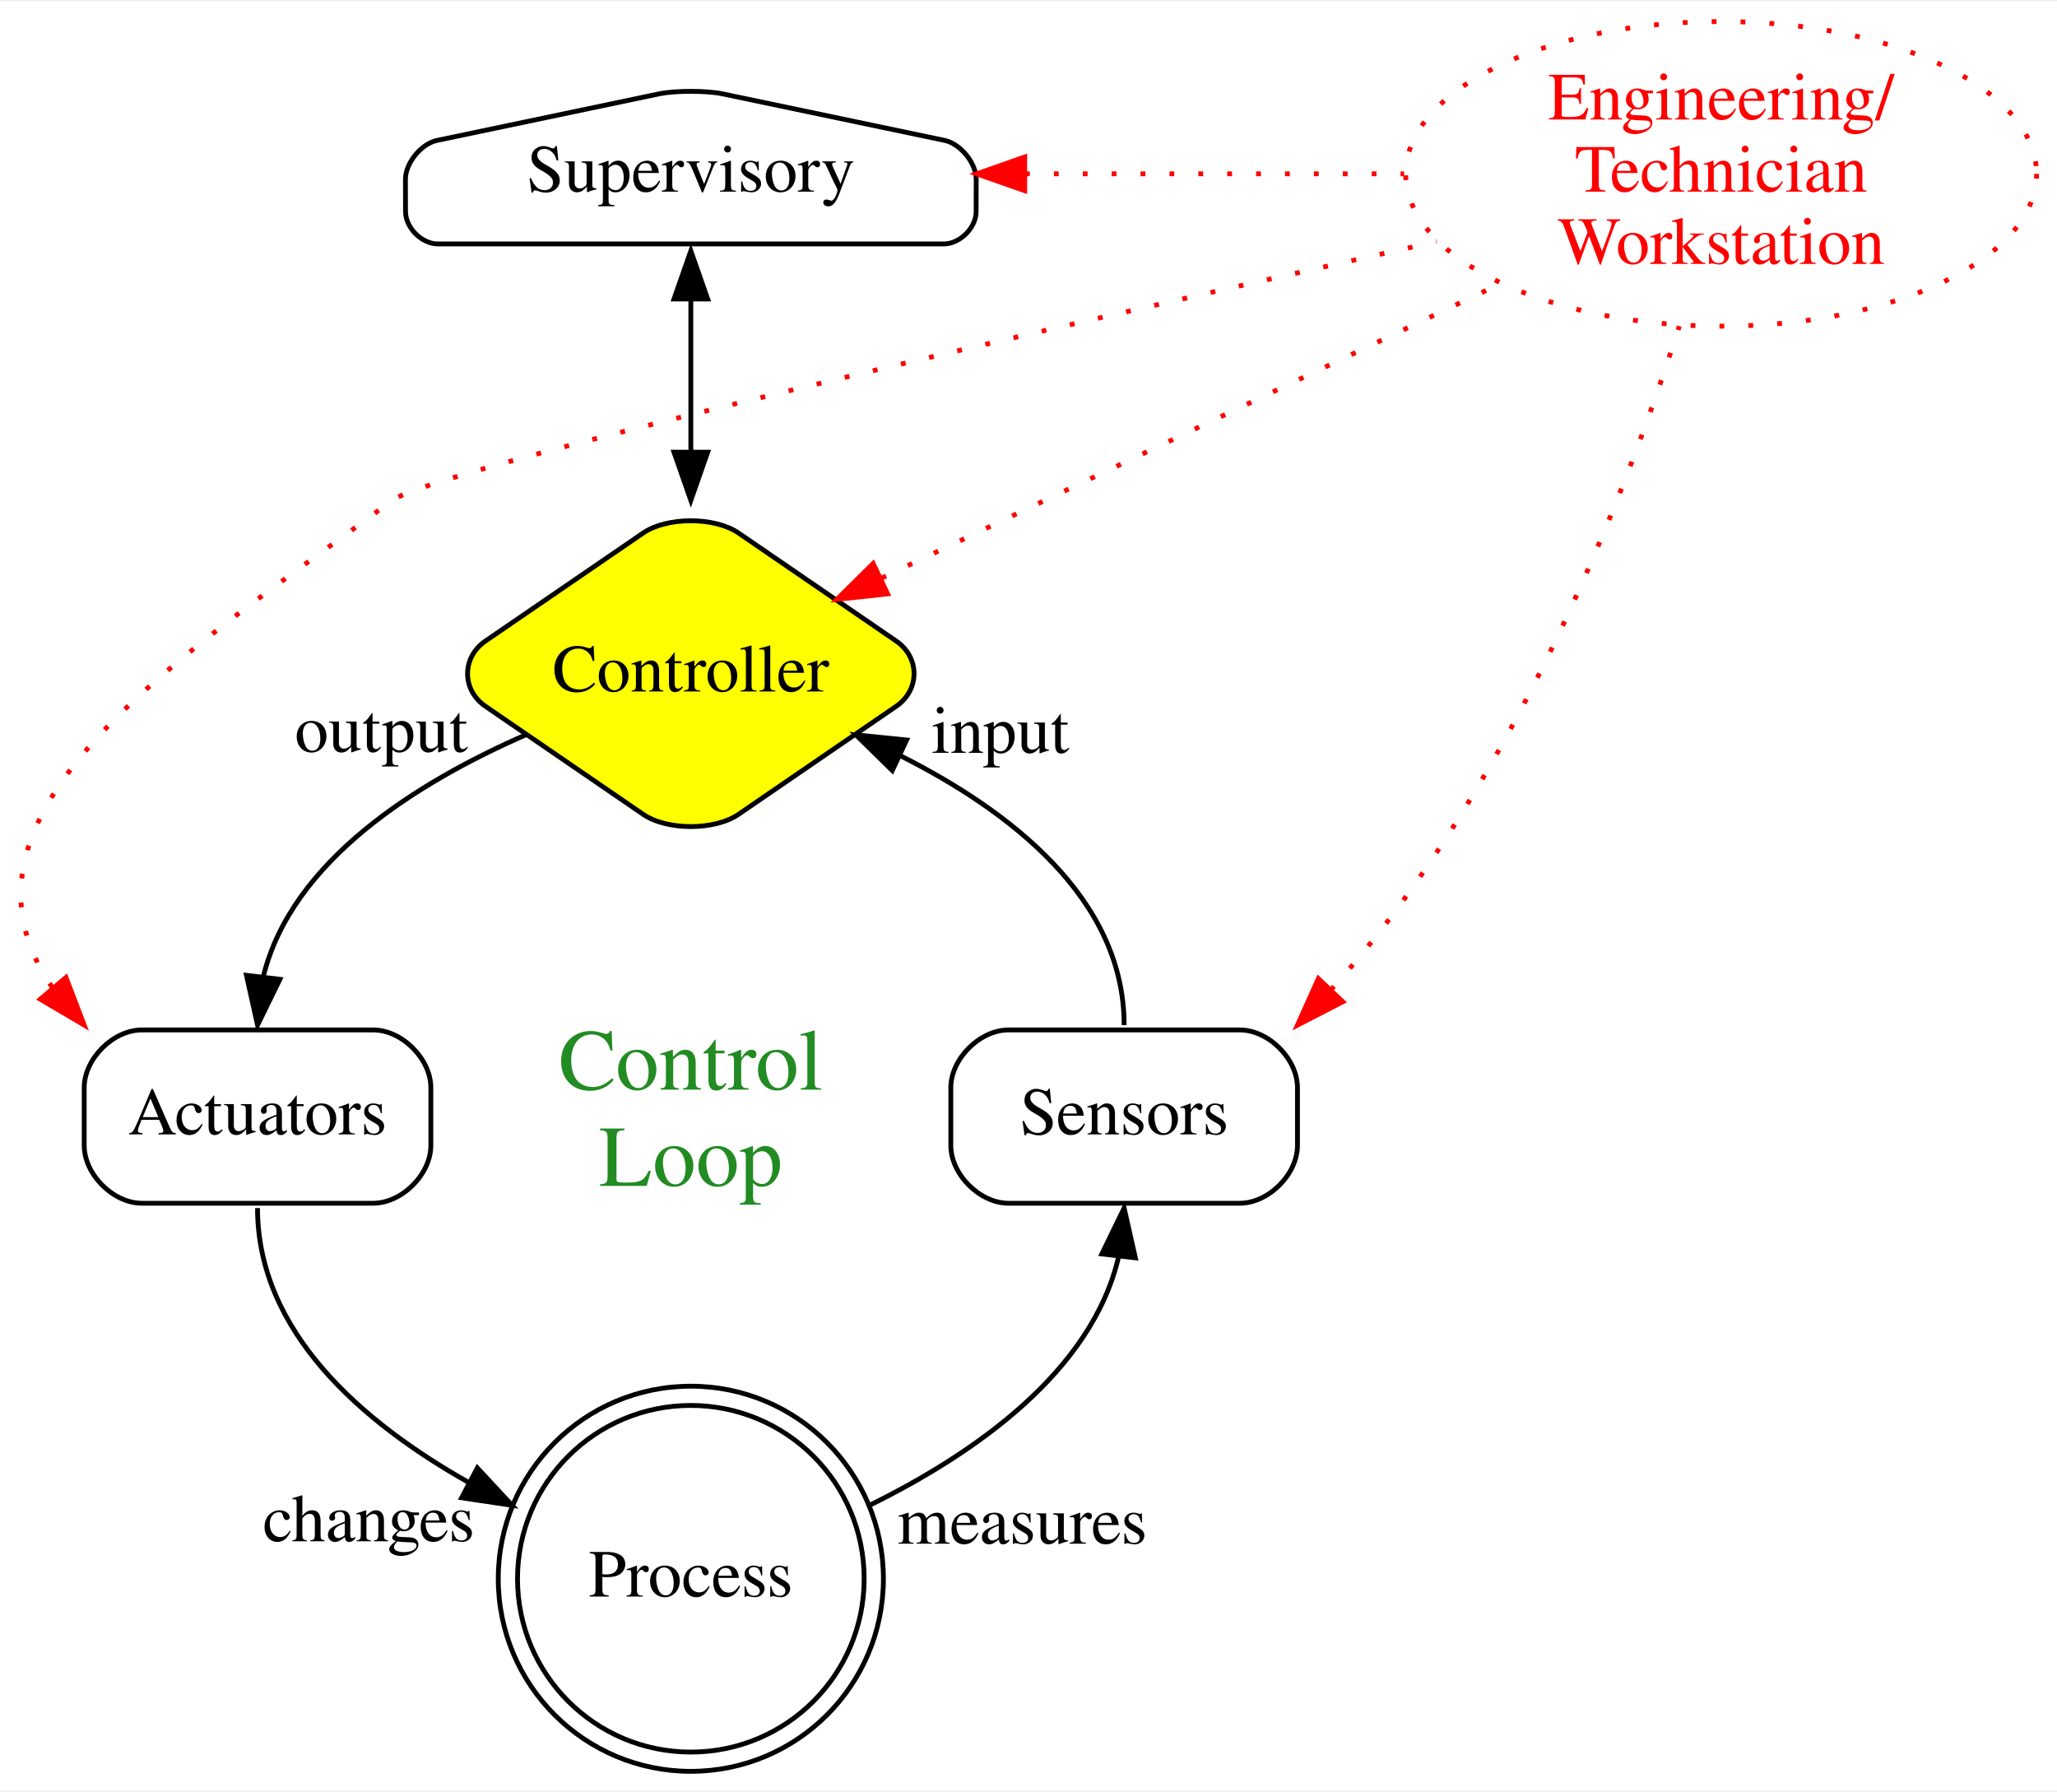
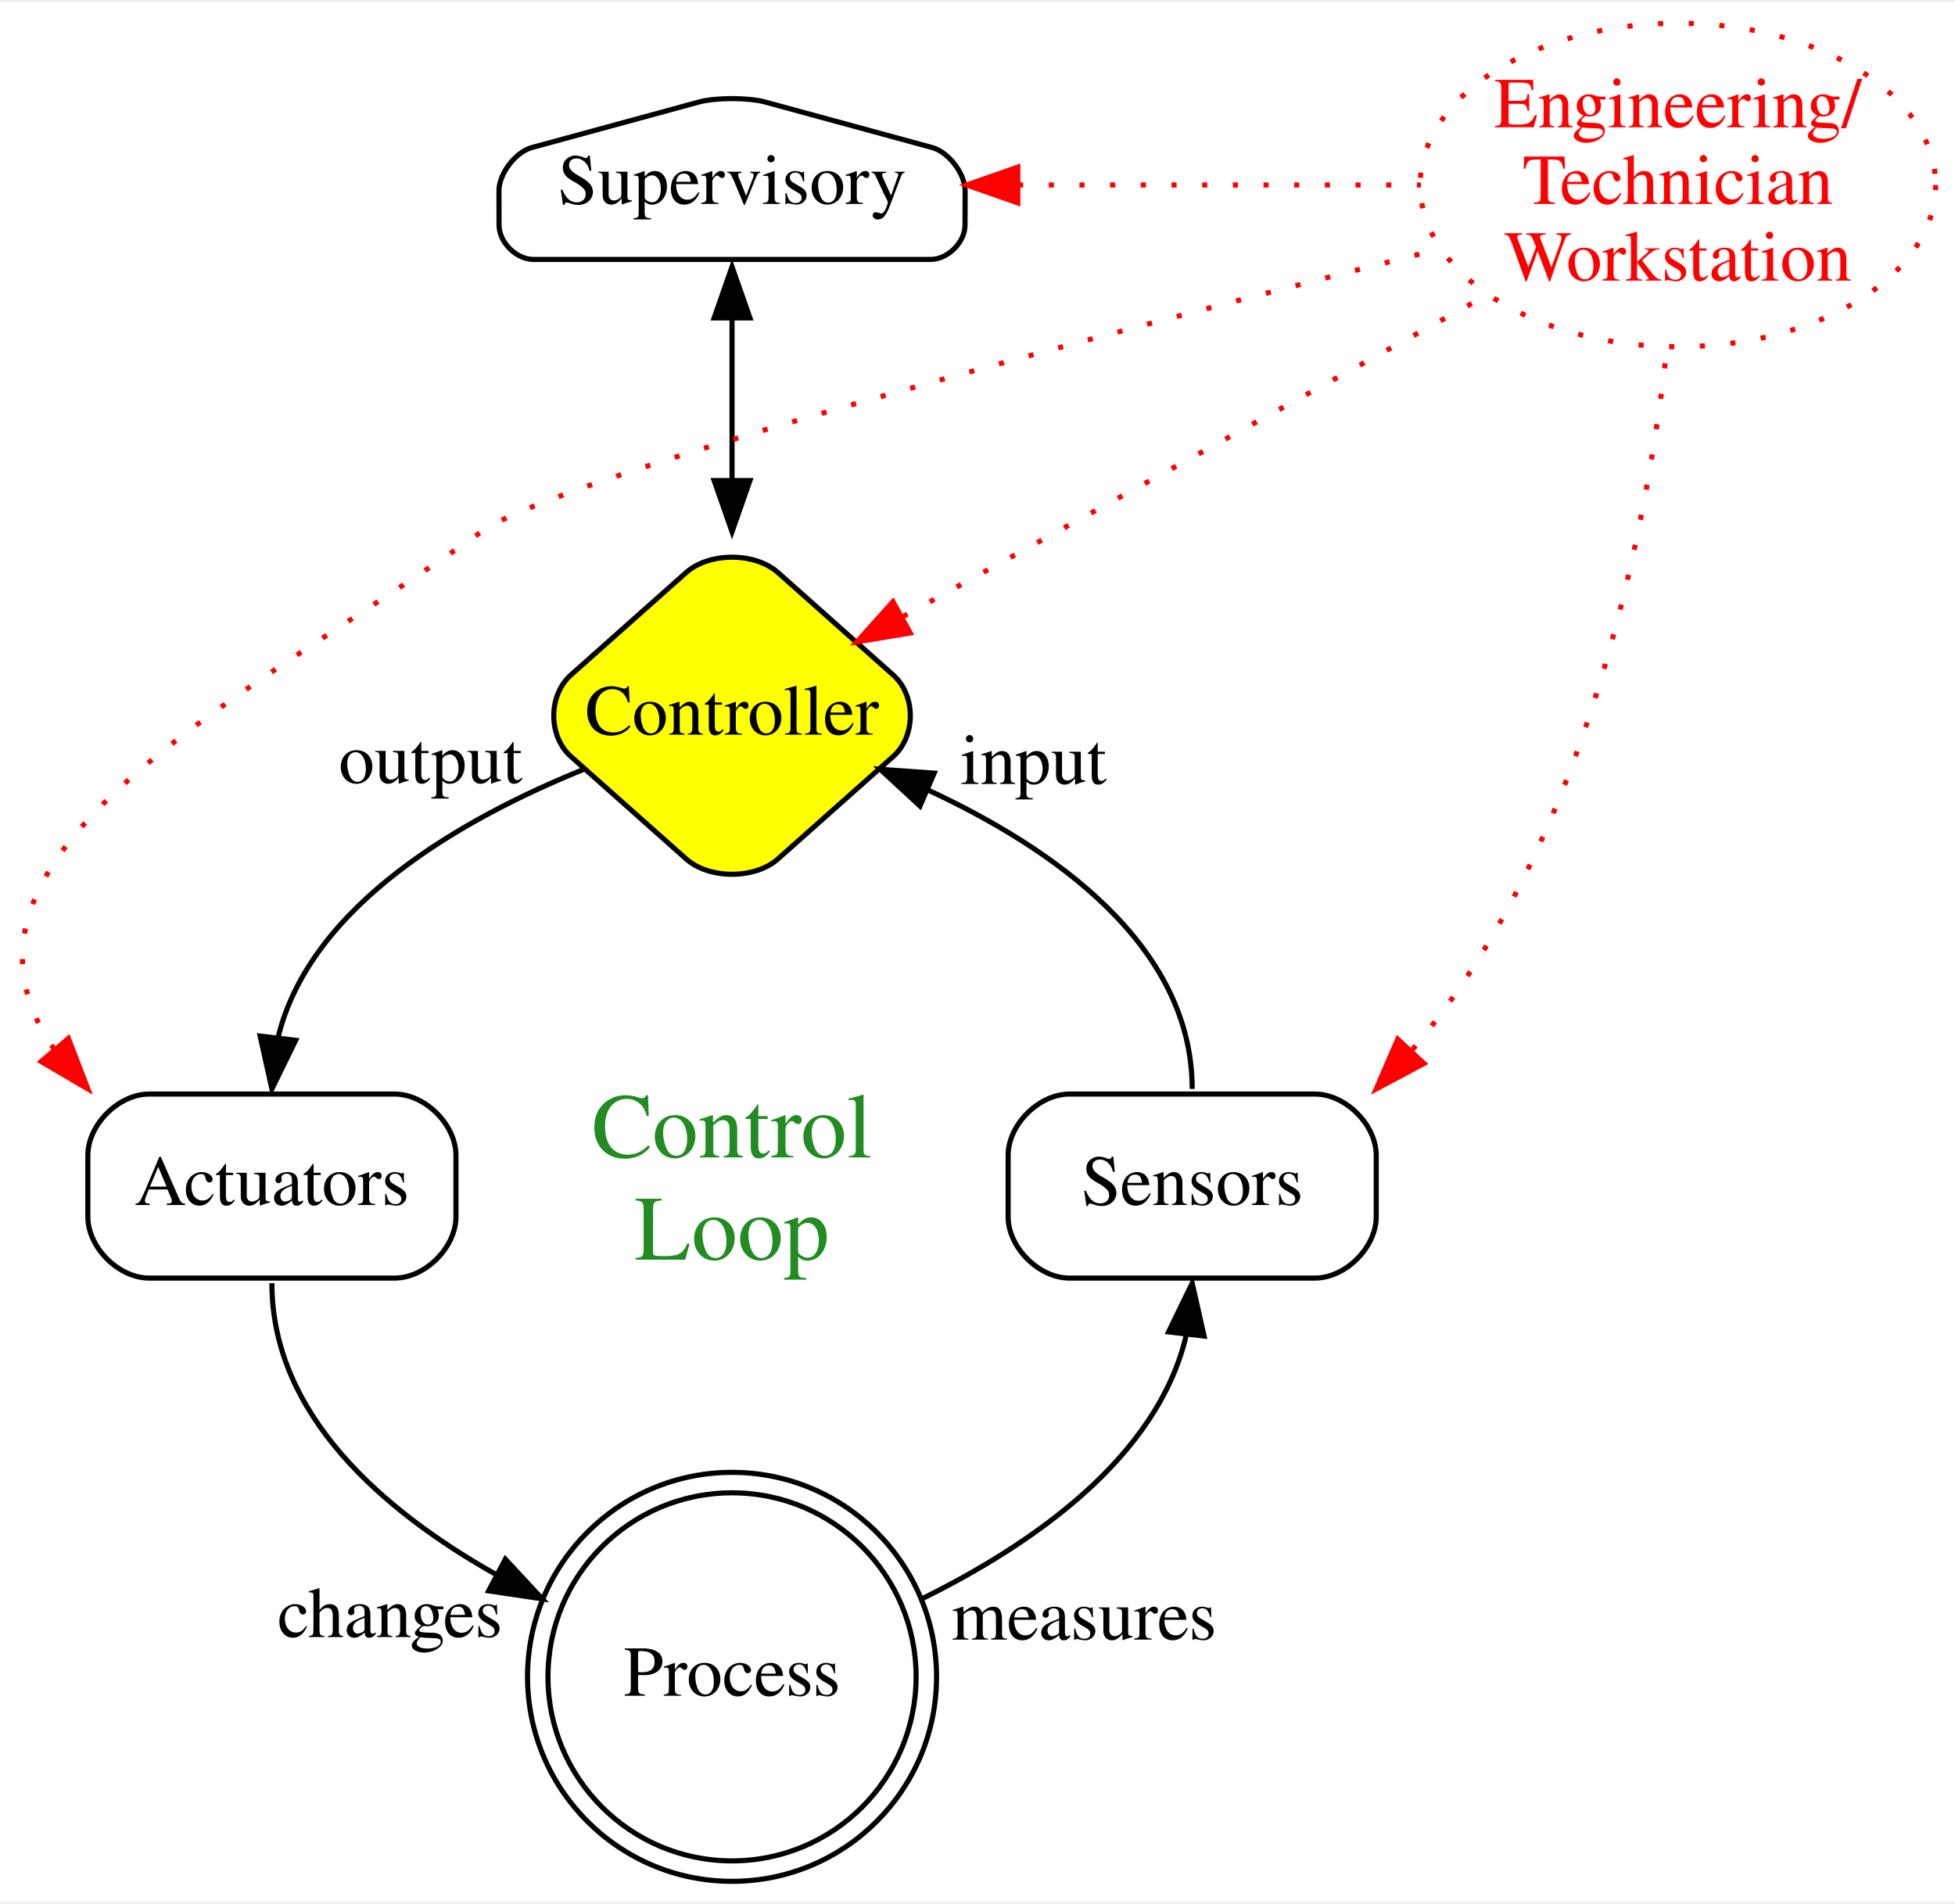
- <svg xmlns="http://www.w3.org/2000/svg" width="427pt" height="372pt" viewBox="0.00 0.00 427.25 371.64">
+ <svg xmlns="http://www.w3.org/2000/svg" width="382pt" height="372pt" viewBox="0.00 0.00 382.38 371.64">
  <g id="graph0" class="graph" transform="scale(1 1) rotate(0) translate(4 367.64)">
-     <polygon fill="white" stroke="transparent" points="-4,4 -4,-367.64 423.25,-367.64 423.25,4 -4,4" />
+     <polygon fill="white" stroke="transparent" points="-4,4 -4,-367.64 378.38,-367.64 378.38,4 -4,4" />
    <g id="node1" class="node">
-       <path fill="none" stroke="black" d="M192.22,-338.76C192.22,-338.76 146.05,-348.44 146.05,-348.44 142.77,-349.13 136.2,-349.13 132.92,-348.44 132.92,-348.44 86.76,-338.76 86.76,-338.76 83.47,-338.07 80.2,-334.03 80.21,-330.67 80.21,-330.67 80.23,-323.97 80.23,-323.97 80.24,-320.61 83.6,-317.26 86.95,-317.26 86.95,-317.26 192.02,-317.26 192.02,-317.26 195.37,-317.26 198.74,-320.61 198.75,-323.97 198.75,-323.97 198.76,-330.67 198.76,-330.67 198.77,-334.03 195.5,-338.07 192.22,-338.76" />
-       <text text-anchor="middle" x="139.49" y="-328.12" font-family="Times,serif" font-size="14.00">Supervisory</text>
+       <path fill="none" stroke="black" d="M178.31,-339.15C178.31,-339.15 145.65,-348.05 145.65,-348.05 142.42,-348.94 135.94,-348.94 132.71,-348.05 132.71,-348.05 100.05,-339.15 100.05,-339.15 96.81,-338.26 93.58,-334.03 93.59,-330.67 93.59,-330.67 93.61,-323.97 93.61,-323.97 93.61,-320.61 96.97,-317.26 100.33,-317.26 100.33,-317.26 178.03,-317.26 178.03,-317.26 181.38,-317.26 184.75,-320.61 184.75,-323.97 184.75,-323.97 184.77,-330.67 184.77,-330.67 184.77,-334.03 181.54,-338.26 178.31,-339.15" />
+       <text text-anchor="middle" x="139.18" y="-328.12" font-family="Times,serif" font-size="14.00">Supervisory</text>
    </g>
    <g id="node2" class="node">
-       <ellipse fill="none" stroke="red" stroke-dasharray="1,5" cx="353.49" cy="-331.82" rx="65.52" ry="31.64" />
-       <text text-anchor="middle" x="353.49" y="-343.12" font-family="Times,serif" font-size="14.00" fill="red">Engineering/</text>
-       <text text-anchor="middle" x="353.49" y="-328.12" font-family="Times,serif" font-size="14.00" fill="red">Technician</text>
-       <text text-anchor="middle" x="353.49" y="-313.12" font-family="Times,serif" font-size="14.00" fill="red">Workstation</text>
+       <ellipse fill="none" stroke="red" stroke-dasharray="1,5" cx="324.18" cy="-331.82" rx="50.41" ry="31.64" />
+       <text text-anchor="middle" x="324.18" y="-343.12" font-family="Times,serif" font-size="14.00" fill="red">Engineering/</text>
+       <text text-anchor="middle" x="324.18" y="-328.12" font-family="Times,serif" font-size="14.00" fill="red">Technician</text>
+       <text text-anchor="middle" x="324.18" y="-313.12" font-family="Times,serif" font-size="14.00" fill="red">Workstation</text>
    </g>
    <g id="edge8" class="edge">
-       <path fill="none" stroke="red" stroke-dasharray="1,5" d="M208.9,-331.82C235.15,-331.82 261.39,-331.82 287.64,-331.82" />
-       <polygon fill="red" stroke="red" points="208.84,-328.32 198.84,-331.82 208.84,-335.32 208.84,-328.32" />
+       <path fill="none" stroke="red" stroke-dasharray="1,5" d="M195.13,-331.82C221.39,-331.82 247.65,-331.82 273.91,-331.82" />
+       <polygon fill="red" stroke="red" points="195.07,-328.32 185.07,-331.82 195.07,-335.32 195.07,-328.32" />
    </g>
    <g id="node3" class="node">
-       <path fill="yellow" stroke="black" d="M129.59,-257.22C129.59,-257.22 96.83,-234.78 96.83,-234.78 91.88,-231.39 91.88,-224.61 96.83,-221.22 96.83,-221.22 129.59,-198.78 129.59,-198.78 134.54,-195.39 144.44,-195.39 149.39,-198.78 149.39,-198.78 182.14,-221.22 182.14,-221.22 187.09,-224.61 187.09,-231.39 182.14,-234.78 182.14,-234.78 149.39,-257.22 149.39,-257.22 144.44,-260.61 134.54,-260.61 129.59,-257.22" />
-       <text text-anchor="middle" x="139.49" y="-224.3" font-family="Times,serif" font-size="14.00">Controller</text>
+       <path fill="yellow" stroke="black" d="M130.21,-256.02C130.21,-256.02 107.67,-235.98 107.67,-235.98 103.19,-231.99 103.19,-224.01 107.67,-220.02 107.67,-220.02 130.21,-199.98 130.21,-199.98 134.7,-195.99 143.66,-195.99 148.15,-199.98 148.15,-199.98 170.69,-220.02 170.69,-220.02 175.17,-224.01 175.17,-231.99 170.69,-235.98 170.69,-235.98 148.15,-256.02 148.15,-256.02 143.66,-260.01 134.7,-260.01 130.21,-256.02" />
+       <text text-anchor="middle" x="139.18" y="-224.3" font-family="Times,serif" font-size="14.00">Controller</text>
    </g>
    <g id="edge1" class="edge">
-       <path fill="none" stroke="black" d="M139.49,-305.73C139.49,-293.42 139.49,-286.37 139.49,-274.05" />
-       <polygon fill="black" stroke="black" points="135.99,-305.82 139.49,-315.82 142.99,-305.82 135.99,-305.82" />
-       <polygon fill="black" stroke="black" points="142.99,-274 139.49,-264 135.99,-274 142.99,-274" />
+       <path fill="none" stroke="black" d="M139.18,-305.73C139.18,-293.42 139.18,-286.37 139.18,-274.05" />
+       <polygon fill="black" stroke="black" points="135.68,-305.82 139.18,-315.82 142.68,-305.82 135.68,-305.82" />
+       <polygon fill="black" stroke="black" points="142.68,-274 139.18,-264 135.68,-274 142.68,-274" />
    </g>
    <g id="edge9" class="edge">
-       <path fill="none" stroke="red" stroke-dasharray="1,5" d="M179.14,-247.87C215.5,-265.17 269.36,-290.79 307.58,-308.98" />
-       <polygon fill="red" stroke="red" points="180.36,-244.57 169.83,-243.44 177.36,-250.89 180.36,-244.57" />
+       <path fill="none" stroke="red" stroke-dasharray="1,5" d="M172.6,-247.4C204.76,-265.1 253.3,-291.81 286.74,-310.22" />
+       <polygon fill="red" stroke="red" points="174.04,-244.19 163.59,-242.44 170.66,-250.32 174.04,-244.19" />
    </g>
    <g id="node4" class="node">
-       <path fill="none" stroke="black" d="M73.49,-154C73.49,-154 25.49,-154 25.49,-154 19.49,-154 13.49,-148 13.49,-142 13.49,-142 13.49,-130 13.49,-130 13.49,-124 19.49,-118 25.49,-118 25.49,-118 73.49,-118 73.49,-118 79.49,-118 85.49,-124 85.49,-130 85.49,-130 85.49,-142 85.49,-142 85.49,-148 79.49,-154 73.49,-154" />
-       <text text-anchor="middle" x="49.49" y="-132.3" font-family="Times,serif" font-size="14.00">Actuators</text>
+       <path fill="none" stroke="black" d="M73.18,-154C73.18,-154 25.18,-154 25.18,-154 19.18,-154 13.18,-148 13.18,-142 13.18,-142 13.18,-130 13.18,-130 13.18,-124 19.18,-118 25.18,-118 25.18,-118 73.18,-118 73.18,-118 79.18,-118 85.18,-124 85.18,-130 85.18,-130 85.18,-142 85.18,-142 85.18,-148 79.18,-154 73.18,-154" />
+       <text text-anchor="middle" x="49.18" y="-132.3" font-family="Times,serif" font-size="14.00">Actuators</text>
    </g>
    <g id="edge4" class="edge">
-       <path fill="none" stroke="black" d="M105.2,-215.29C82.75,-205.48 56.52,-189.16 50.68,-165.03" />
-       <polygon fill="black" stroke="black" points="54.14,-164.52 49.49,-155 47.19,-165.34 54.14,-164.52" />
-       <text text-anchor="middle" x="75.2" y="-211.75" font-family="Times,serif" font-size="14.00">output</text>
+       <path fill="none" stroke="black" d="M110.21,-217.53C86.77,-208.05 56.67,-191.09 50.37,-165.02" />
+       <polygon fill="black" stroke="black" points="53.83,-164.52 49.18,-155 46.88,-165.34 53.83,-164.52" />
+       <text text-anchor="middle" x="80.22" y="-214.83" font-family="Times,serif" font-size="14.00">output</text>
    </g>
    <g id="node5" class="node">
-       <text text-anchor="middle" x="139.49" y="-141.6" font-family="Times,serif" font-size="18.00" fill="forestgreen">Control</text>
-       <text text-anchor="middle" x="139.49" y="-121.6" font-family="Times,serif" font-size="18.00" fill="forestgreen">Loop</text>
+       <text text-anchor="middle" x="139.18" y="-141.6" font-family="Times,serif" font-size="18.00" fill="forestgreen">Control</text>
+       <text text-anchor="middle" x="139.18" y="-121.6" font-family="Times,serif" font-size="18.00" fill="forestgreen">Loop</text>
    </g>
    <g id="edge10" class="edge">
-       <path fill="none" stroke="red" stroke-dasharray="1,5" d="M6.84,-162.86C-18.51,-199.47 35.38,-232.73 77.49,-264 86.28,-270.53 215.92,-300.21 294.36,-317.74" />
-       <polygon fill="red" stroke="red" points="9.7,-164.9 13.49,-155 4.36,-160.38 9.7,-164.9" />
+       <path fill="none" stroke="red" stroke-dasharray="1,5" d="M6.6,-162.76C-20.03,-201.04 44.82,-231.83 90.18,-264 105.62,-274.95 214.16,-303.33 277.86,-319.36" />
+       <polygon fill="red" stroke="red" points="9.38,-164.89 13.18,-155 4.04,-160.36 9.38,-164.89" />
    </g>
    <g id="node7" class="node">
-       <ellipse fill="none" stroke="black" cx="139.49" cy="-40" rx="36" ry="36" />
-       <ellipse fill="none" stroke="black" cx="139.49" cy="-40" rx="40" ry="40" />
-       <text text-anchor="middle" x="139.49" y="-36.3" font-family="Times,serif" font-size="14.00">Process</text>
+       <ellipse fill="none" stroke="black" cx="139.18" cy="-40" rx="36" ry="36" />
+       <ellipse fill="none" stroke="black" cx="139.18" cy="-40" rx="40" ry="40" />
+       <text text-anchor="middle" x="139.18" y="-36.3" font-family="Times,serif" font-size="14.00">Process</text>
    </g>
    <g id="edge5" class="edge">
-       <path fill="none" stroke="black" d="M49.49,-117C49.49,-91.3 71.18,-72.51 93.27,-60.05" />
-       <polygon fill="black" stroke="black" points="95.15,-63.02 102.36,-55.26 91.88,-56.82 95.15,-63.02" />
-       <text text-anchor="middle" x="72.6" y="-47.79" font-family="Times,serif" font-size="14.00">changes</text>
+       <path fill="none" stroke="black" d="M49.18,-117C49.18,-91.3 70.87,-72.51 92.96,-60.05" />
+       <polygon fill="black" stroke="black" points="94.84,-63.02 102.05,-55.26 91.57,-56.82 94.84,-63.02" />
+       <text text-anchor="middle" x="72.29" y="-47.79" font-family="Times,serif" font-size="14.00">changes</text>
    </g>
    <g id="node6" class="node">
-       <path fill="none" stroke="black" d="M253.49,-154C253.49,-154 205.49,-154 205.49,-154 199.49,-154 193.49,-148 193.49,-142 193.49,-142 193.49,-130 193.49,-130 193.49,-124 199.49,-118 205.49,-118 205.49,-118 253.49,-118 253.49,-118 259.49,-118 265.49,-124 265.49,-130 265.49,-130 265.49,-142 265.49,-142 265.49,-148 259.49,-154 253.49,-154" />
-       <text text-anchor="middle" x="229.49" y="-132.3" font-family="Times,serif" font-size="14.00">Sensors</text>
+       <path fill="none" stroke="black" d="M253.18,-154C253.18,-154 205.18,-154 205.18,-154 199.18,-154 193.18,-148 193.18,-142 193.18,-142 193.18,-130 193.18,-130 193.18,-124 199.18,-118 205.18,-118 205.18,-118 253.18,-118 253.18,-118 259.18,-118 265.18,-124 265.18,-130 265.18,-130 265.18,-142 265.18,-142 265.18,-148 259.18,-154 253.18,-154" />
+       <text text-anchor="middle" x="229.18" y="-132.3" font-family="Times,serif" font-size="14.00">Sensors</text>
    </g>
    <g id="edge12" class="edge">
-       <path fill="none" stroke="red" stroke-dasharray="1,5" d="M272.41,-162.29C309.97,-203.95 333.29,-264.15 344.8,-300.2" />
-       <polygon fill="red" stroke="red" points="274.91,-159.85 265.49,-155 269.83,-164.66 274.91,-159.85" />
+       <path fill="none" stroke="red" stroke-dasharray="1,5" d="M272.26,-162.69C306.17,-202.58 317.94,-263.27 322.02,-299.78" />
+       <polygon fill="red" stroke="red" points="274.53,-159.98 265.18,-155 269.38,-164.73 274.53,-159.98" />
    </g>
    <g id="edge7" class="edge">
-       <path fill="none" stroke="black" d="M229.49,-155C229.49,-181.23 205.88,-199.48 182.85,-211.04" />
-       <polygon fill="black" stroke="black" points="181.34,-207.88 173.77,-215.29 184.31,-214.22 181.34,-207.88" />
-       <text text-anchor="middle" x="203.77" y="-211.55" font-family="Times,serif" font-size="14.00">input</text>
+       <path fill="none" stroke="black" d="M229.18,-155C229.18,-183.21 201.88,-202.19 177.35,-213.54" />
+       <polygon fill="black" stroke="black" points="175.94,-210.34 168.15,-217.53 178.72,-216.77 175.94,-210.34" />
+       <text text-anchor="middle" x="198.14" y="-214.66" font-family="Times,serif" font-size="14.00">input</text>
    </g>
    <g id="edge6" class="edge">
-       <path fill="none" stroke="black" d="M176.61,-55.26C198.4,-65.99 222.73,-82.96 228.31,-106.77" />
-       <polygon fill="black" stroke="black" points="224.86,-107.47 229.49,-117 231.82,-106.66 224.86,-107.47" />
-       <text text-anchor="middle" x="208.33" y="-47.29" font-family="Times,serif" font-size="14.00">measures</text>
+       <path fill="none" stroke="black" d="M176.31,-55.26C198.09,-65.99 222.43,-82.96 228,-106.77" />
+       <polygon fill="black" stroke="black" points="224.56,-107.47 229.18,-117 231.51,-106.66 224.56,-107.47" />
+       <text text-anchor="middle" x="208.02" y="-47.29" font-family="Times,serif" font-size="14.00">measures</text>
    </g>
  </g>
</svg>
